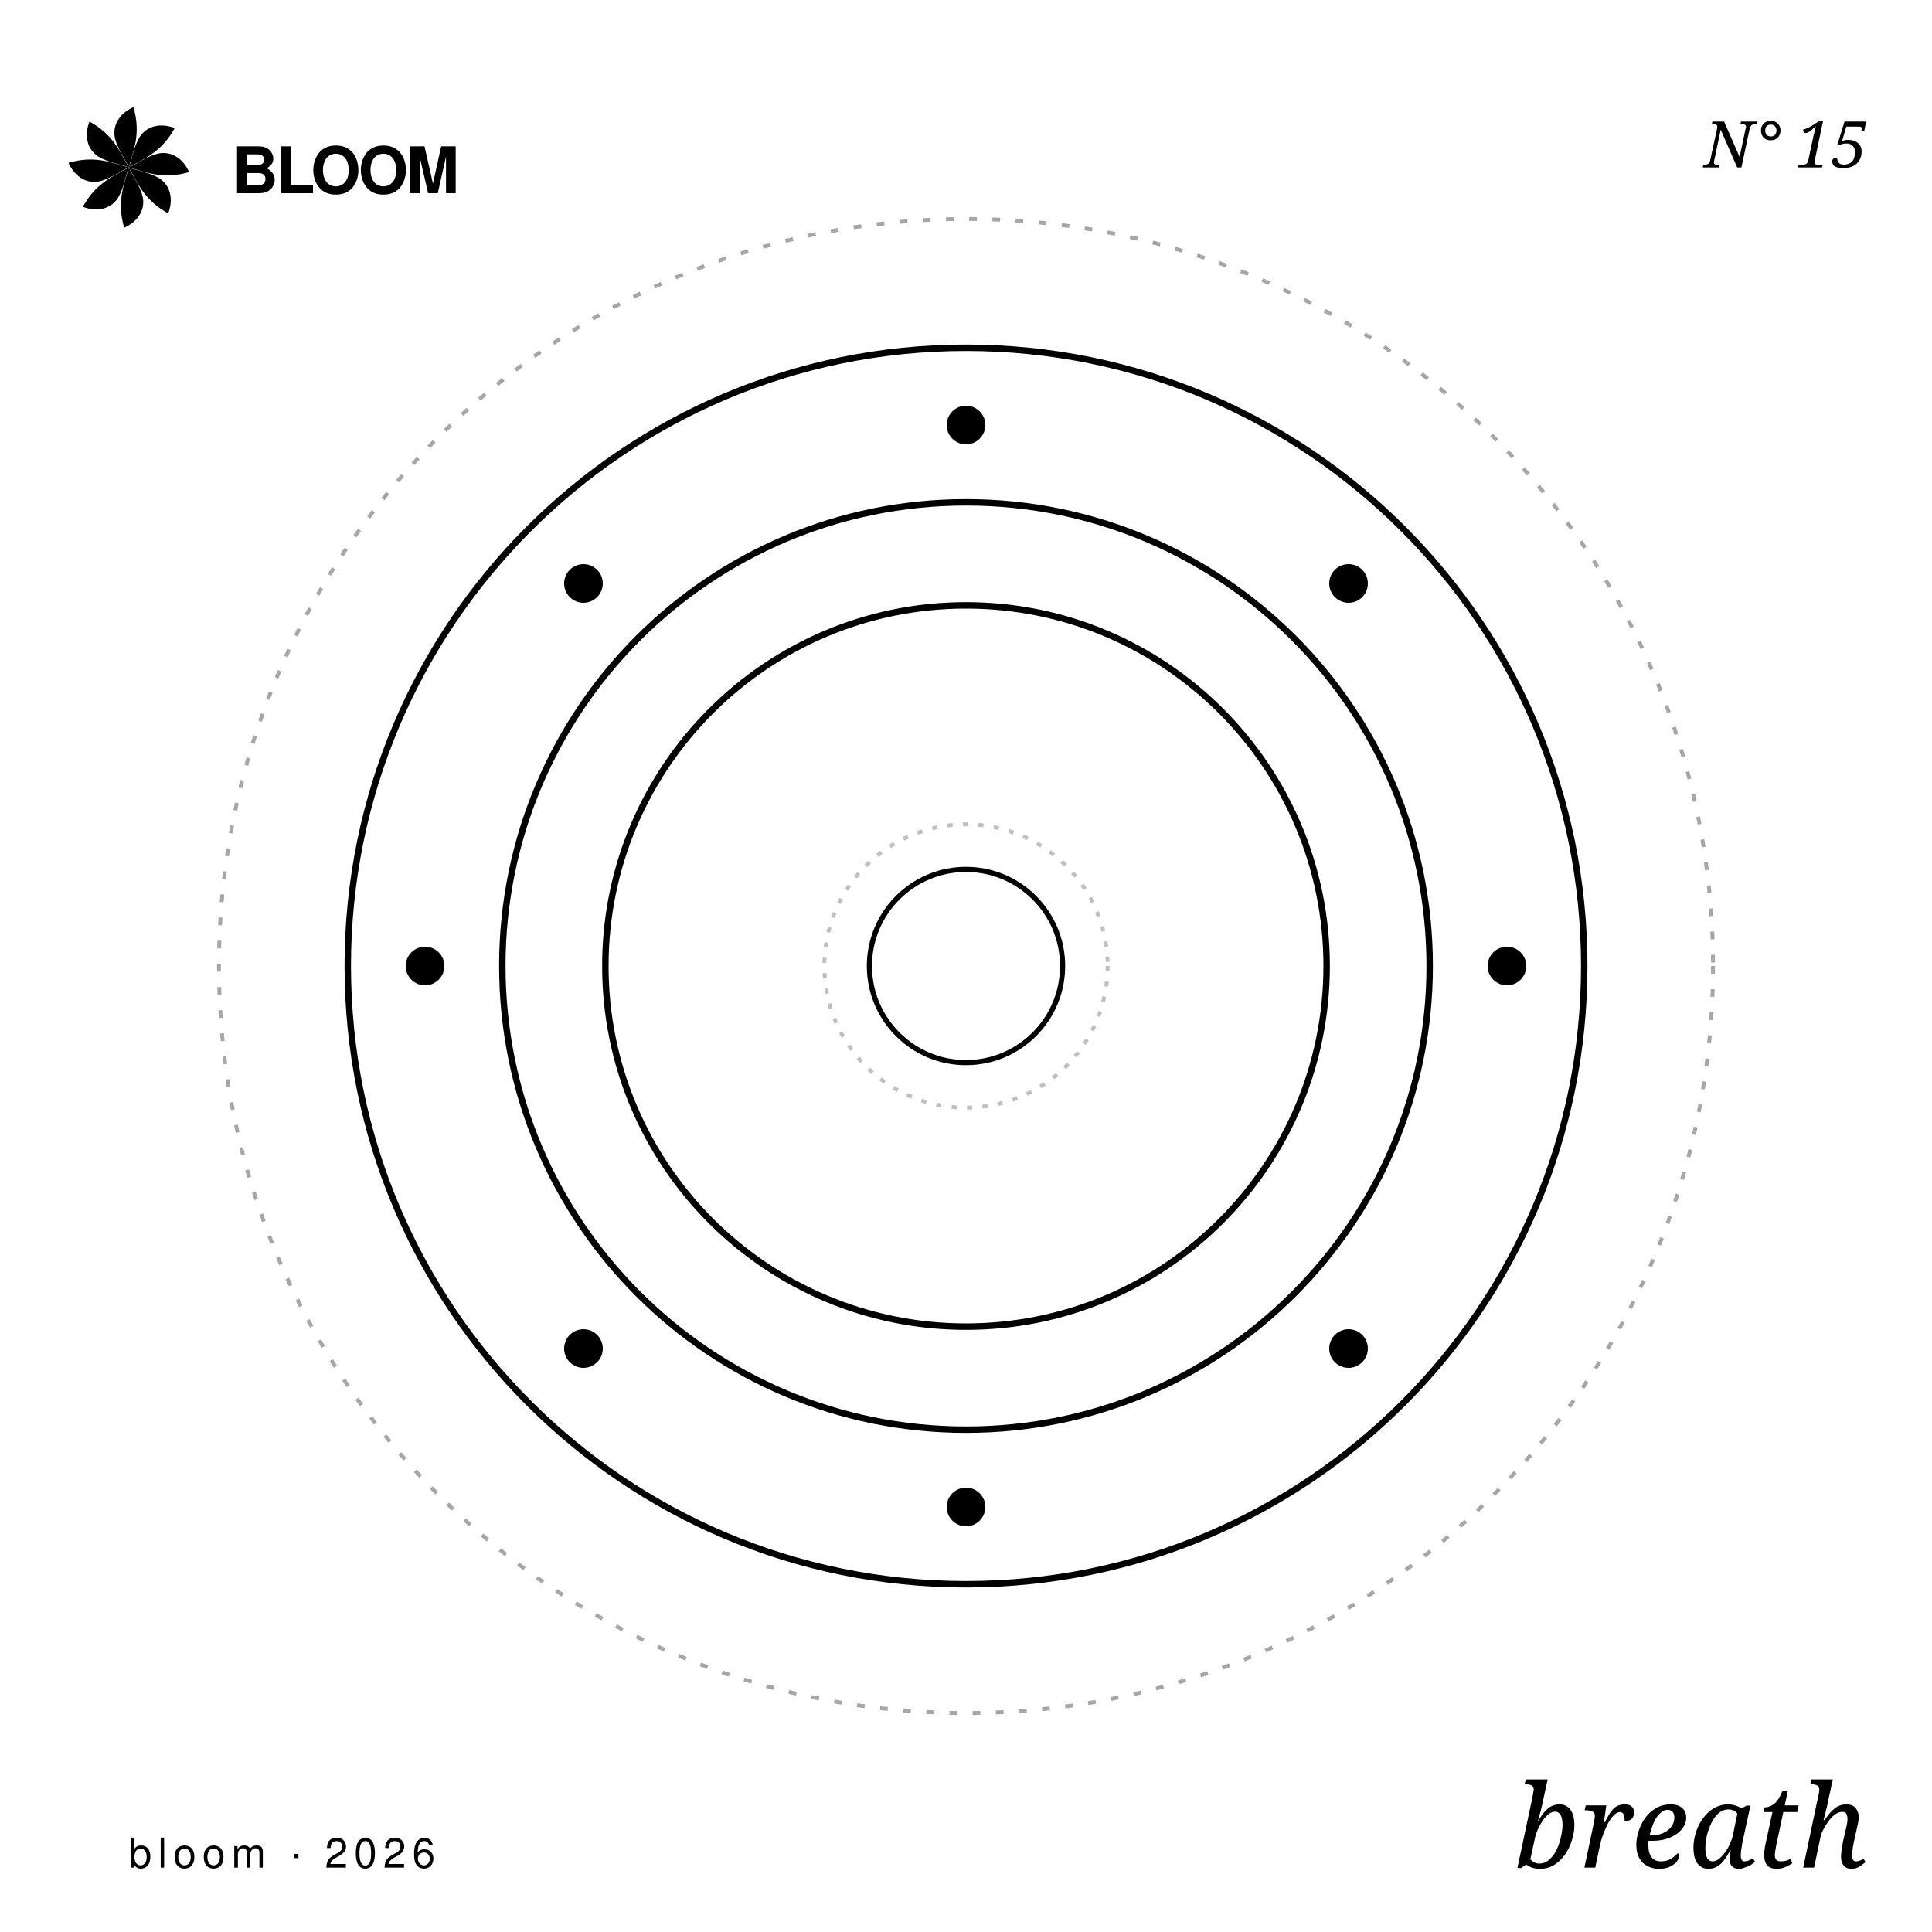
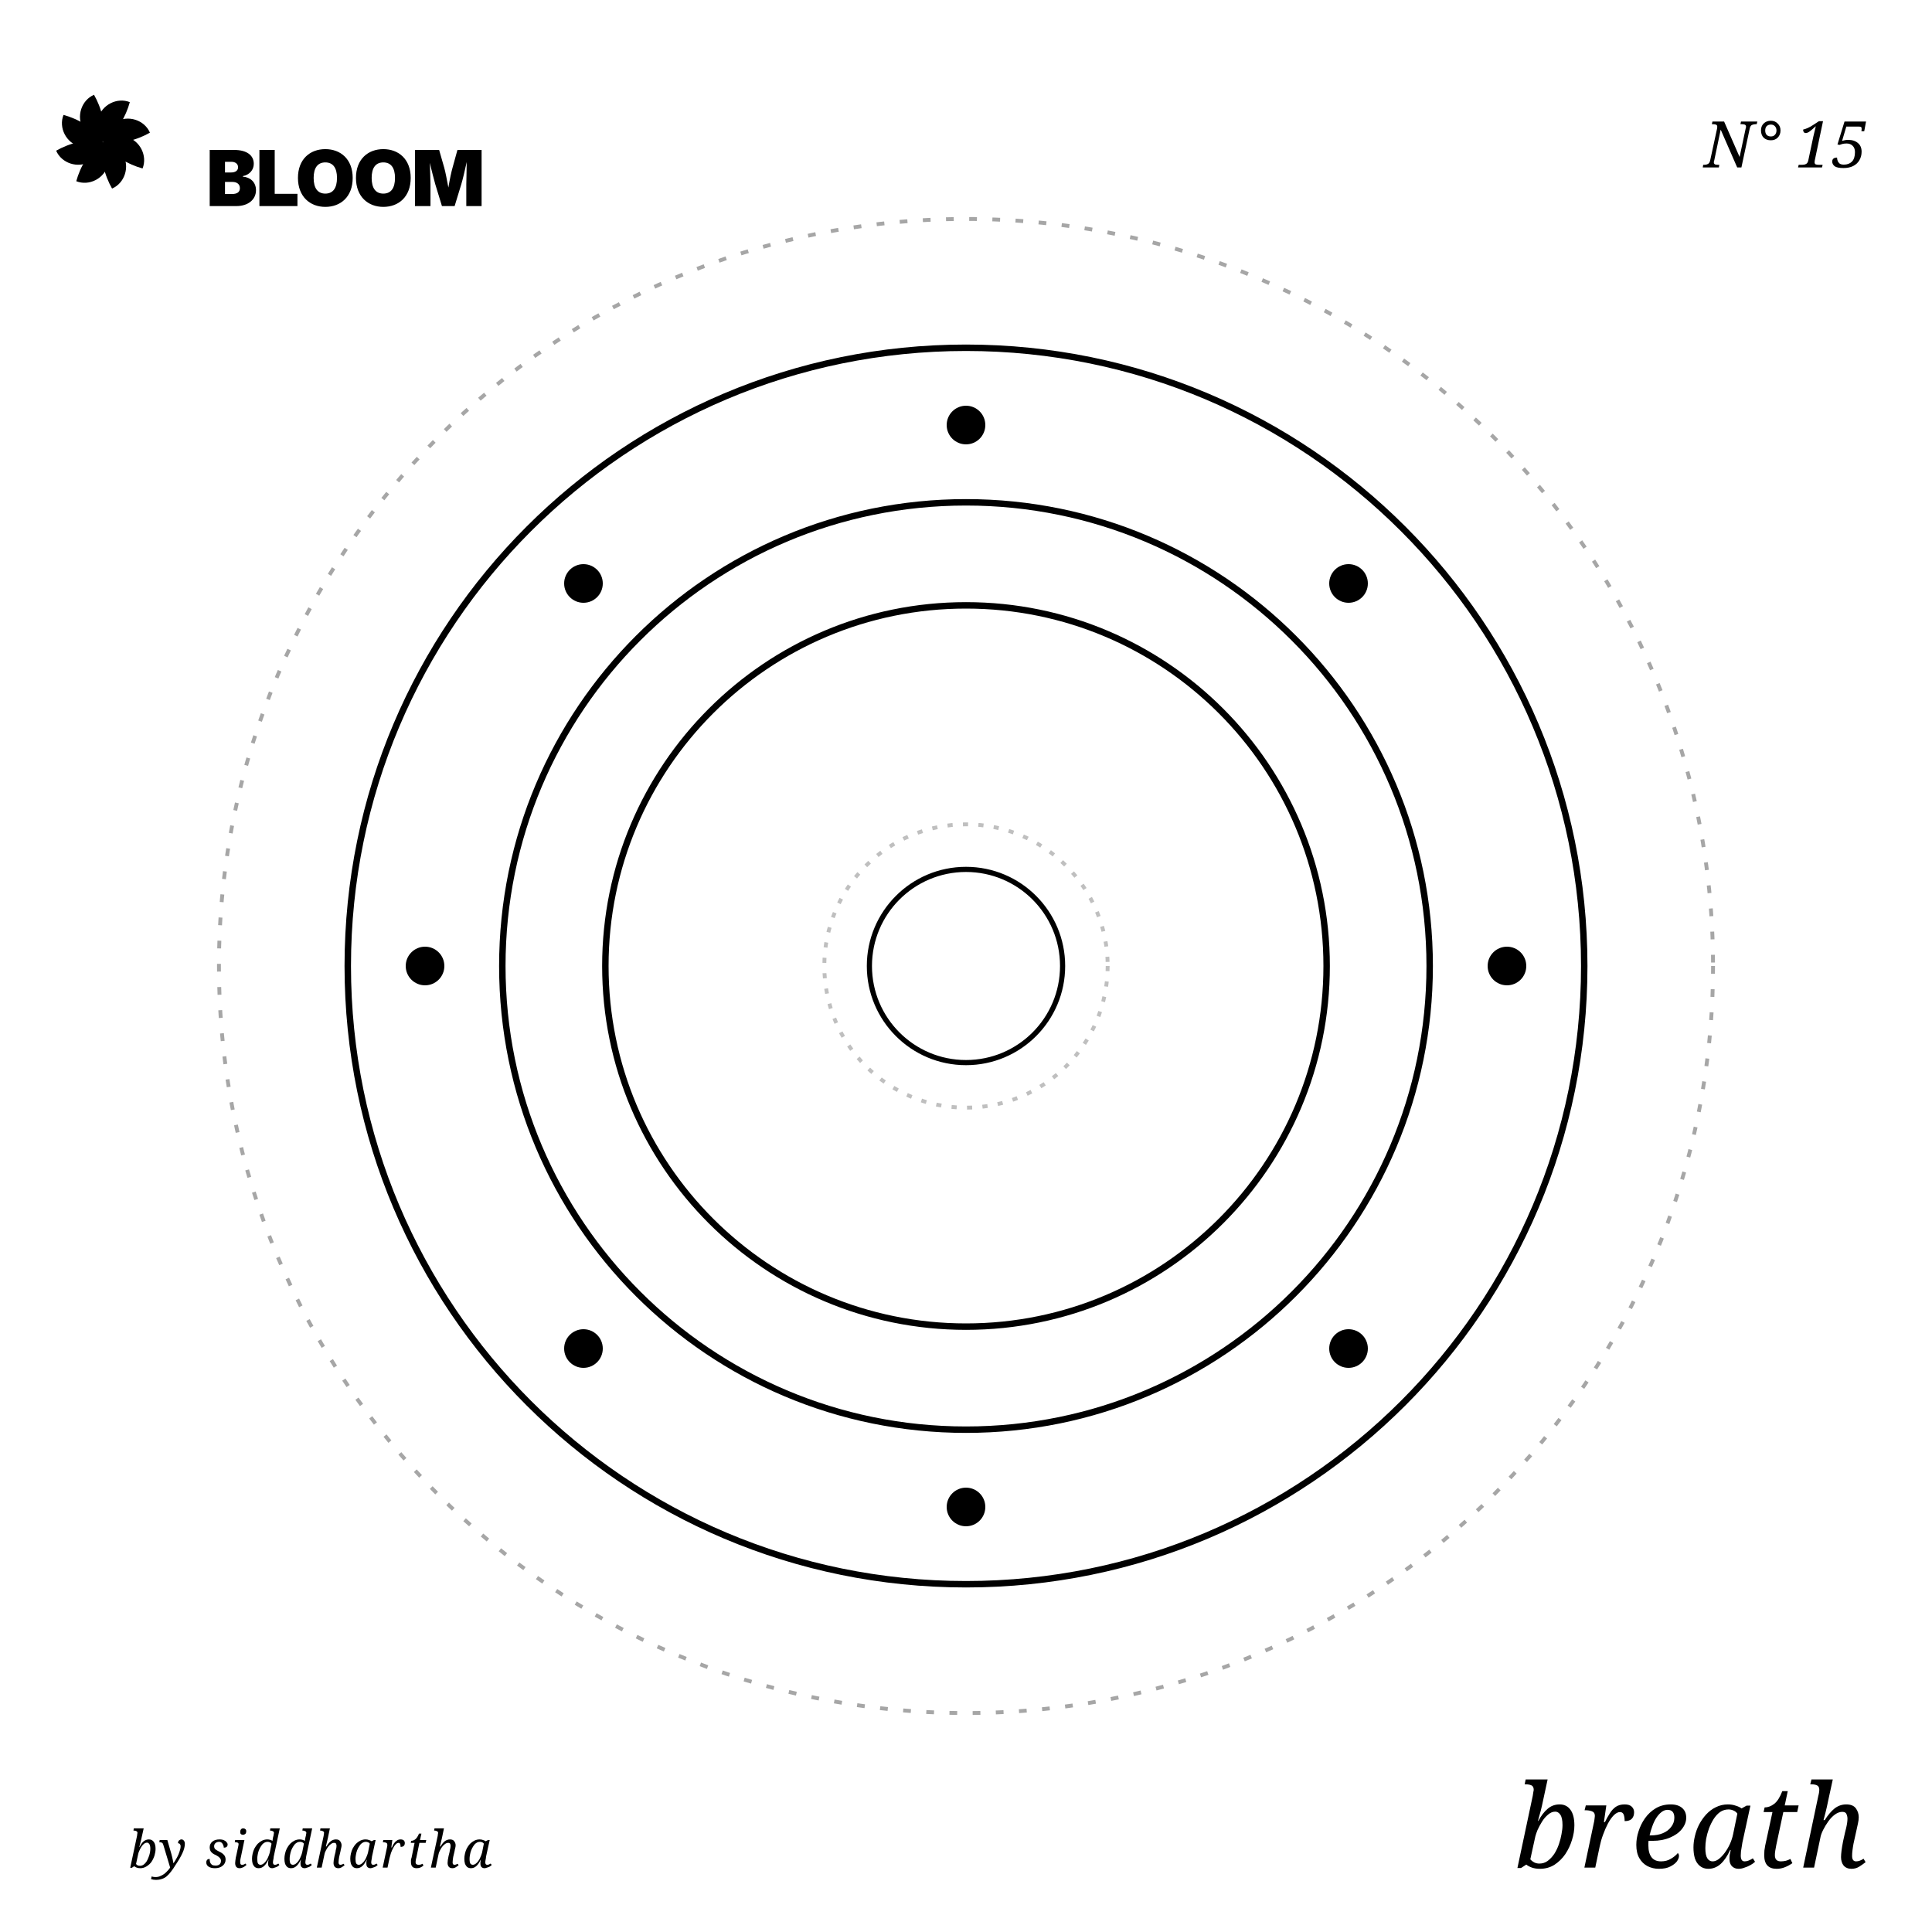
<svg xmlns="http://www.w3.org/2000/svg" viewBox="-75 -75 150 150" width="600" height="600">
  <circle r="58" fill="none" stroke="#000" stroke-width="0.3" stroke-dasharray="0.6,1.2" opacity="0.35" />
  <circle r="7.5" fill="none" stroke="#000" stroke-width="0.4" />
  <circle r="11" fill="none" stroke="#000" stroke-width="0.3" stroke-dasharray="0.4,0.8" opacity="0.25" />
  <g fill="none" stroke="#000" stroke-width="0.5">
    <circle r="28" />
    <circle r="36" />
    <circle r="48" />
    <circle cx="42.00" cy="0.00" r="1.5" fill="#000" stroke="none" />
    <circle cx="29.70" cy="29.70" r="1.5" fill="#000" stroke="none" />
    <circle cx="0.00" cy="42.00" r="1.5" fill="#000" stroke="none" />
    <circle cx="-29.70" cy="29.70" r="1.5" fill="#000" stroke="none" />
    <circle cx="-42.00" cy="0.00" r="1.5" fill="#000" stroke="none" />
    <circle cx="-29.70" cy="-29.70" r="1.5" fill="#000" stroke="none" />
    <circle cx="-0.00" cy="-42.00" r="1.5" fill="#000" stroke="none" />
    <circle cx="29.70" cy="-29.70" r="1.5" fill="#000" stroke="none" />
  </g>
-   <g transform="translate(-65 -62)">
-     <g transform="scale(0.06)">
-       <path d="M 0,0 C 6,-22 16,-44 6,-78 C -8,-72 -22,-58 -18,-38 C -14,-22 -4,-10 0,0 Z" fill="#000" stroke="none" transform="rotate(0)" />
-       <path d="M 0,0 C 6,-22 16,-44 6,-78 C -8,-72 -22,-58 -18,-38 C -14,-22 -4,-10 0,0 Z" fill="#000" stroke="none" transform="rotate(45)" />
-       <path d="M 0,0 C 6,-22 16,-44 6,-78 C -8,-72 -22,-58 -18,-38 C -14,-22 -4,-10 0,0 Z" fill="#000" stroke="none" transform="rotate(90)" />
-       <path d="M 0,0 C 6,-22 16,-44 6,-78 C -8,-72 -22,-58 -18,-38 C -14,-22 -4,-10 0,0 Z" fill="#000" stroke="none" transform="rotate(135)" />
-       <path d="M 0,0 C 6,-22 16,-44 6,-78 C -8,-72 -22,-58 -18,-38 C -14,-22 -4,-10 0,0 Z" fill="#000" stroke="none" transform="rotate(180)" />
-       <path d="M 0,0 C 6,-22 16,-44 6,-78 C -8,-72 -22,-58 -18,-38 C -14,-22 -4,-10 0,0 Z" fill="#000" stroke="none" transform="rotate(225)" />
-       <path d="M 0,0 C 6,-22 16,-44 6,-78 C -8,-72 -22,-58 -18,-38 C -14,-22 -4,-10 0,0 Z" fill="#000" stroke="none" transform="rotate(270)" />
-       <path d="M 0,0 C 6,-22 16,-44 6,-78 C -8,-72 -22,-58 -18,-38 C -14,-22 -4,-10 0,0 Z" fill="#000" stroke="none" transform="rotate(315)" />
+   <g transform="translate(-67 -62)">
+     <g transform="translate(0 -2) scale(0.07)">
+       <path d="M 0,0 C 4,-18 -2,-38 -10,-52 C -24,-46 -30,-28 -22,-14 C -14,-6 -5,-3 0,0 Z" fill="#000" stroke="none" transform="rotate(0)" />
+       <path d="M 0,0 C 4,-18 -2,-38 -10,-52 C -24,-46 -30,-28 -22,-14 C -14,-6 -5,-3 0,0 Z" fill="#000" stroke="none" transform="rotate(45)" />
+       <path d="M 0,0 C 4,-18 -2,-38 -10,-52 C -24,-46 -30,-28 -22,-14 C -14,-6 -5,-3 0,0 Z" fill="#000" stroke="none" transform="rotate(90)" />
+       <path d="M 0,0 C 4,-18 -2,-38 -10,-52 C -24,-46 -30,-28 -22,-14 C -14,-6 -5,-3 0,0 Z" fill="#000" stroke="none" transform="rotate(135)" />
+       <path d="M 0,0 C 4,-18 -2,-38 -10,-52 C -24,-46 -30,-28 -22,-14 C -14,-6 -5,-3 0,0 Z" fill="#000" stroke="none" transform="rotate(180)" />
+       <path d="M 0,0 C 4,-18 -2,-38 -10,-52 C -24,-46 -30,-28 -22,-14 C -14,-6 -5,-3 0,0 Z" fill="#000" stroke="none" transform="rotate(225)" />
+       <path d="M 0,0 C 4,-18 -2,-38 -10,-52 C -24,-46 -30,-28 -22,-14 C -14,-6 -5,-3 0,0 Z" fill="#000" stroke="none" transform="rotate(270)" />
+       <path d="M 0,0 C 4,-18 -2,-38 -10,-52 C -24,-46 -30,-28 -22,-14 C -14,-6 -5,-3 0,0 Z" fill="#000" stroke="none" transform="rotate(315)" />
    </g>
-     <text x="8" y="2" font-family="Helvetica, Arial Black, sans-serif" font-weight="900" font-size="5" letter-spacing="-0.2" fill="#000">BLOOM</text>
+     <text x="8" y="3" font-family="Avenir Next Rounded Bold, Helvetica Rounded, SF Pro Rounded, Inter, sans-serif" font-weight="900" font-size="6" letter-spacing="-0.15" fill="#000">BLOOM</text>
  </g>
  <text x="70" y="-62" text-anchor="end" font-family="EB Garamond, Georgia, serif" font-style="italic" font-size="5" fill="#000">N° 15</text>
-   <text x="-65" y="70" font-family="Helvetica, Arial, sans-serif" font-size="3.2" letter-spacing="0.15em" fill="#000">bloom · 2026</text>
+   <text x="-65" y="70" font-family="EB Garamond, Georgia, serif" font-style="italic" font-size="4" letter-spacing="0.05em" fill="#000">by siddhartha</text>
  <text x="70" y="70" text-anchor="end" font-family="EB Garamond, Georgia, serif" font-style="italic" font-size="9" fill="#000">breath</text>
</svg>
